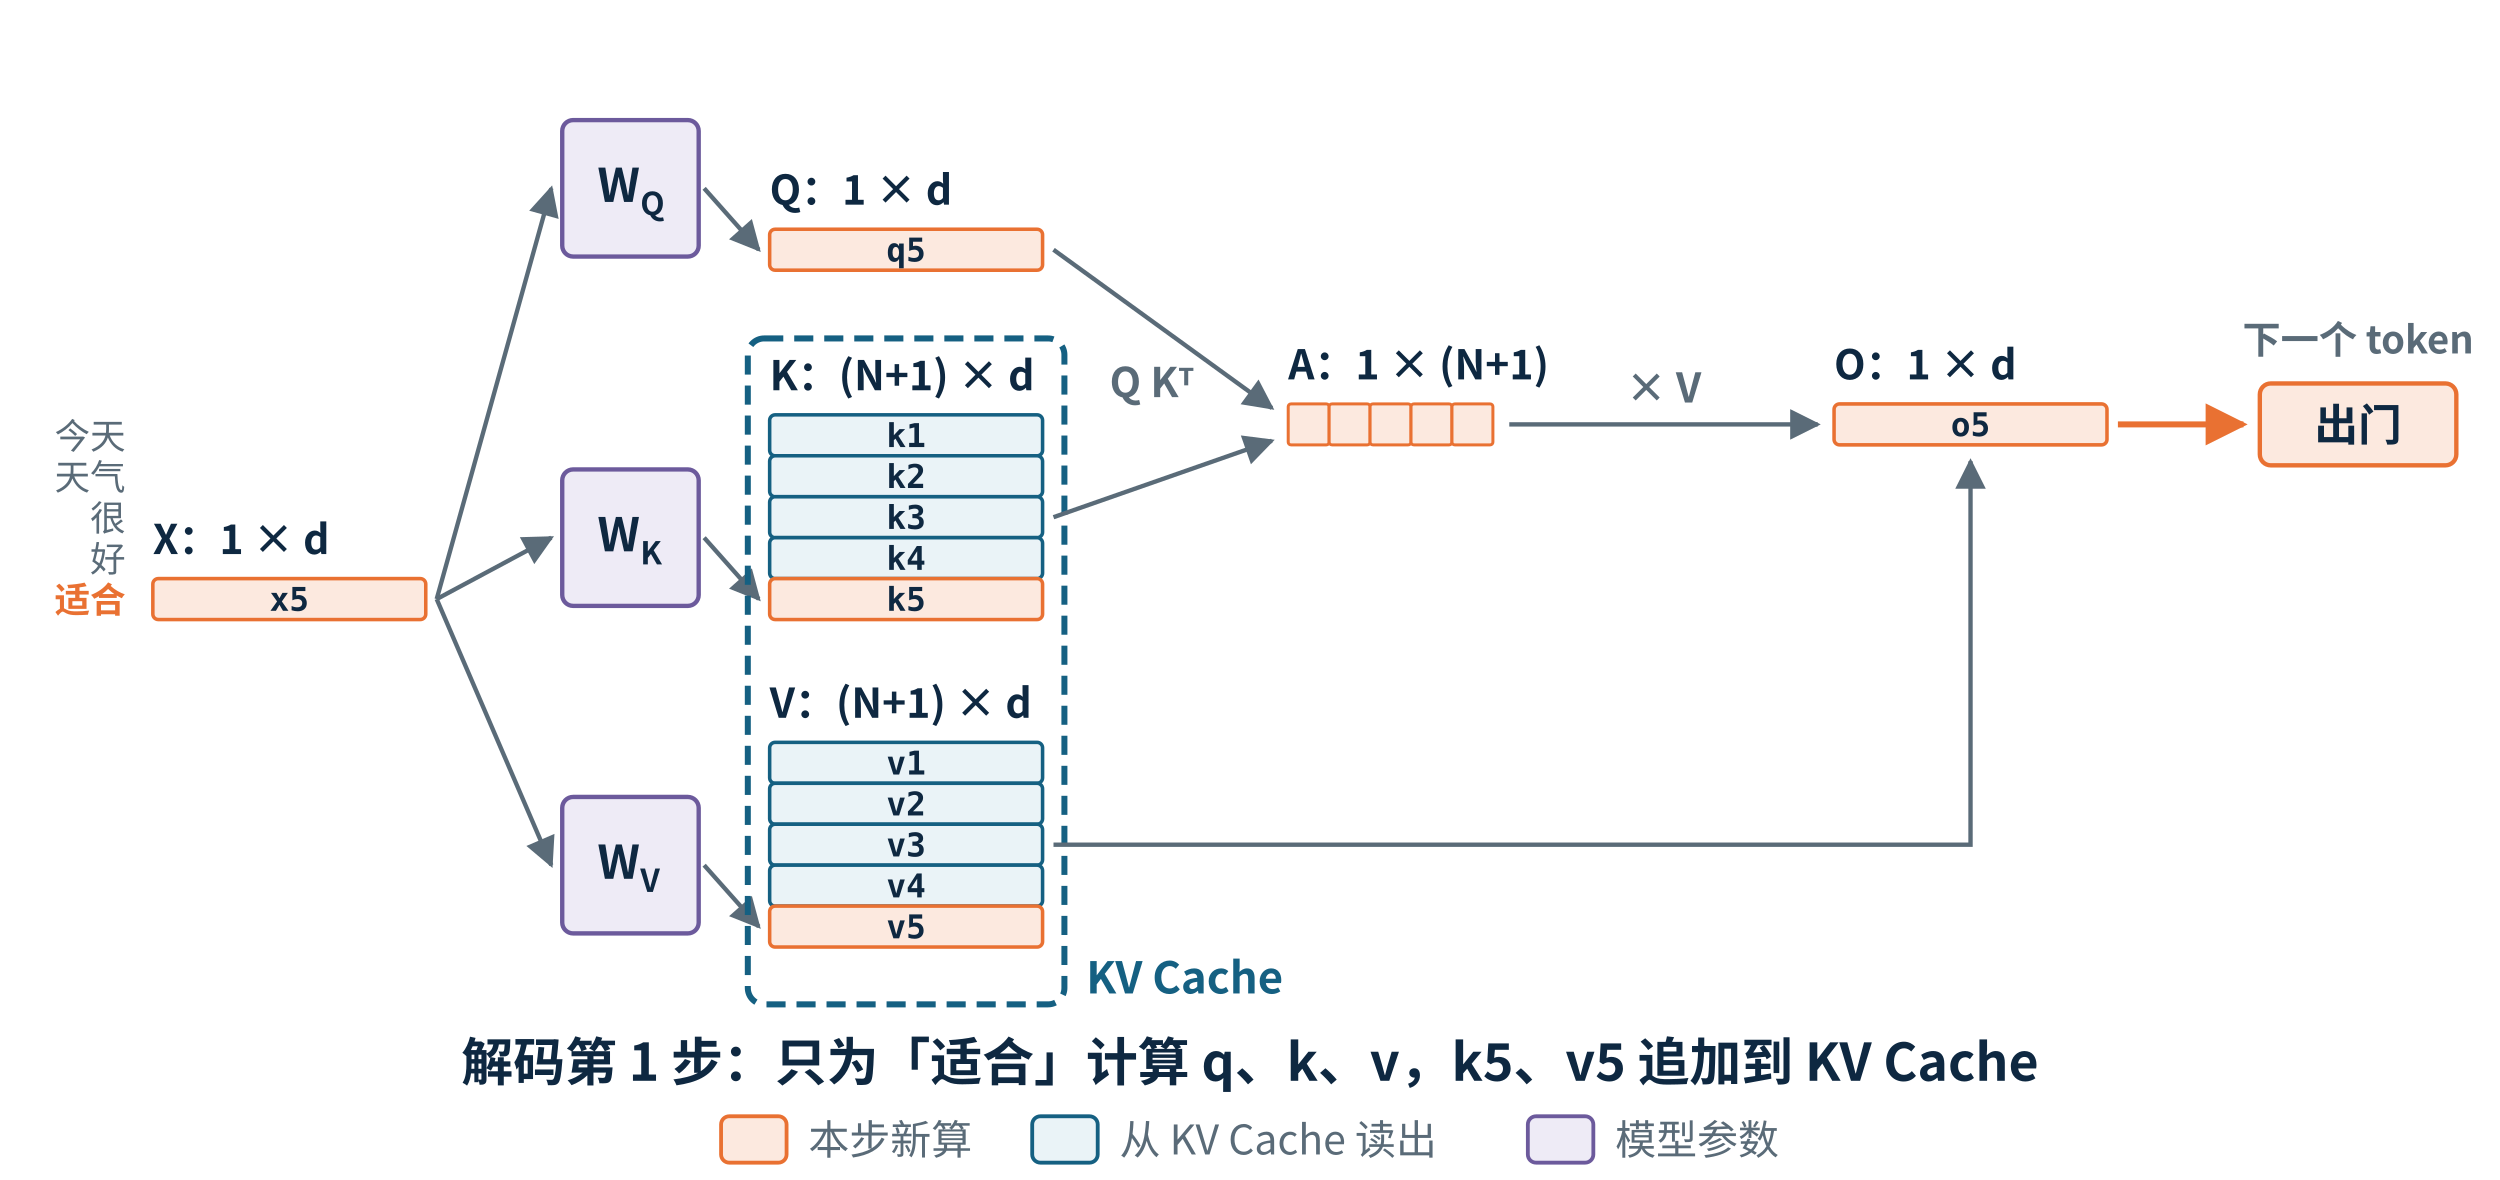
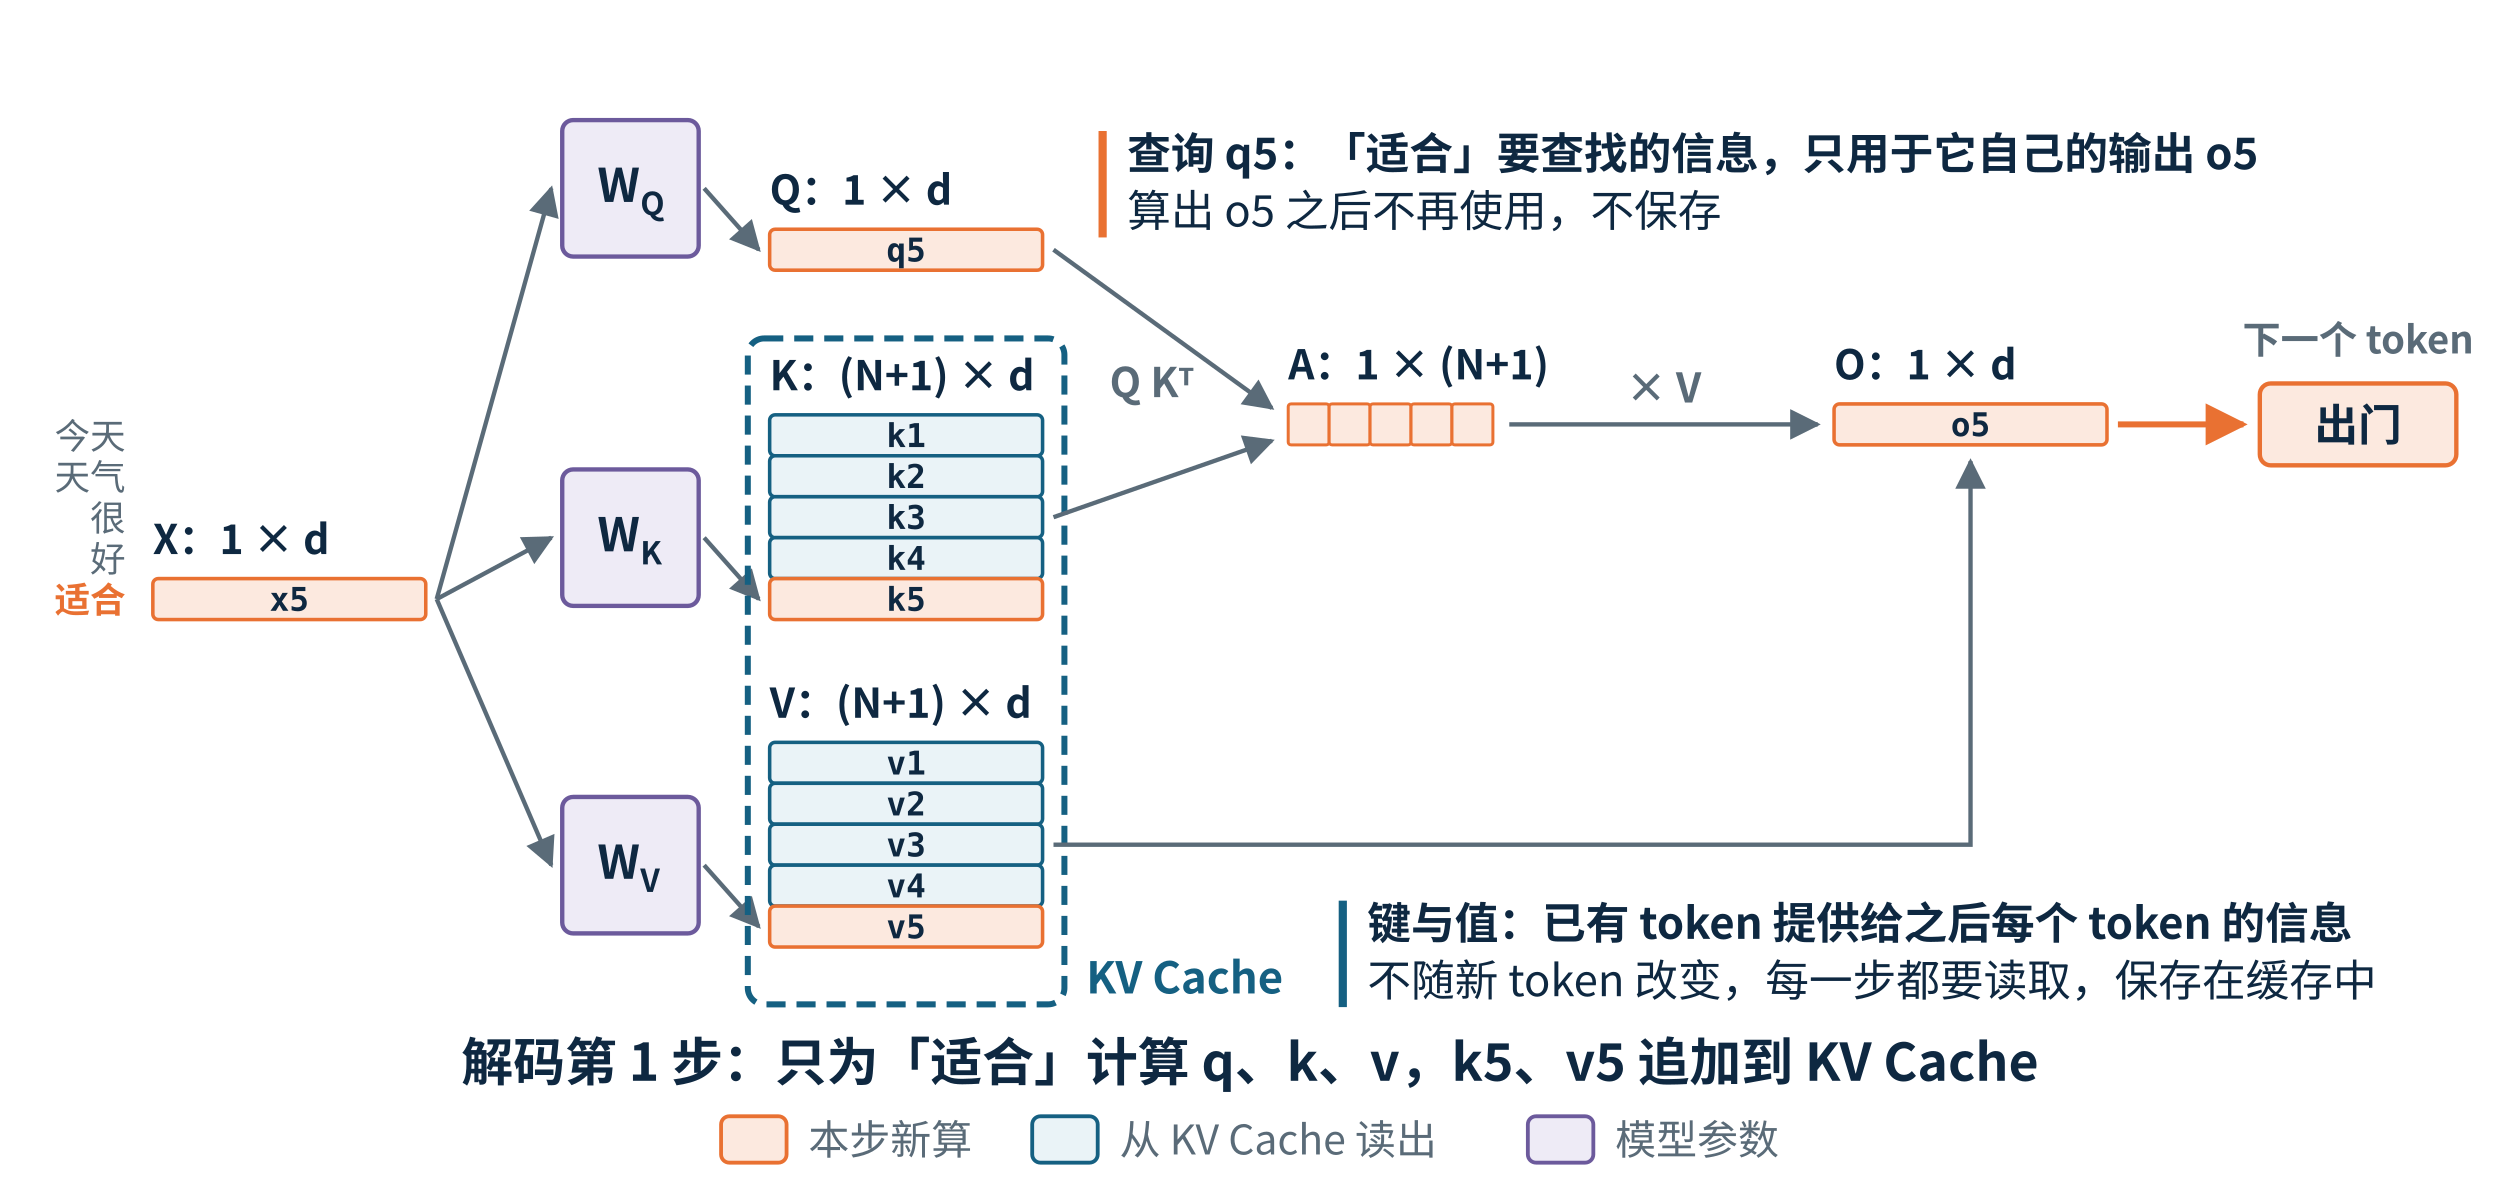
<svg xmlns="http://www.w3.org/2000/svg" viewBox="28 0 916 432" width="916" height="432">
  <defs>
    <marker id="ah-156082" viewBox="0 0 10 10" refX="9" refY="5" markerWidth="7" markerHeight="7" orient="auto-start-reverse">
      <path d="M0,0 L10,5 L0,10 z" fill="#156082" />
    </marker>
    <marker id="ah-e97132" viewBox="0 0 10 10" refX="9" refY="5" markerWidth="7" markerHeight="7" orient="auto-start-reverse">
      <path d="M0,0 L10,5 L0,10 z" fill="#e97132" />
    </marker>
    <marker id="ah-0e2841" viewBox="0 0 10 10" refX="9" refY="5" markerWidth="7" markerHeight="7" orient="auto-start-reverse">
      <path d="M0,0 L10,5 L0,10 z" fill="#0e2841" />
    </marker>
    <marker id="ah-2e7d4f" viewBox="0 0 10 10" refX="9" refY="5" markerWidth="7" markerHeight="7" orient="auto-start-reverse">
      <path d="M0,0 L10,5 L0,10 z" fill="#2e7d4f" />
    </marker>
    <marker id="ah-c0392b" viewBox="0 0 10 10" refX="9" refY="5" markerWidth="7" markerHeight="7" orient="auto-start-reverse">
      <path d="M0,0 L10,5 L0,10 z" fill="#c0392b" />
    </marker>
    <marker id="ah-5a6b78" viewBox="0 0 10 10" refX="9" refY="5" markerWidth="7" markerHeight="7" orient="auto-start-reverse">
      <path d="M0,0 L10,5 L0,10 z" fill="#5a6b78" />
    </marker>
    <marker id="ah-9fb5c3" viewBox="0 0 10 10" refX="9" refY="5" markerWidth="7" markerHeight="7" orient="auto-start-reverse">
      <path d="M0,0 L10,5 L0,10 z" fill="#9fb5c3" />
    </marker>
  </defs>
  <text x="84.0" y="203.0" font-family="PingFang SC, Noto Sans CJK SC, Source Han Sans SC, sans-serif" font-size="15" font-weight="bold" fill="#0e2841" text-anchor="start">X：1 × d</text>
  <text x="74.0" y="164.5" font-family="PingFang SC, Noto Sans CJK SC, Source Han Sans SC, sans-serif" font-size="13" font-weight="normal" fill="#5a6b78" text-anchor="end">今天</text>
  <text x="74.0" y="179.5" font-family="PingFang SC, Noto Sans CJK SC, Source Han Sans SC, sans-serif" font-size="13" font-weight="normal" fill="#5a6b78" text-anchor="end">天气</text>
  <text x="74.0" y="194.5" font-family="PingFang SC, Noto Sans CJK SC, Source Han Sans SC, sans-serif" font-size="13" font-weight="normal" fill="#5a6b78" text-anchor="end">很</text>
  <text x="74.0" y="209.5" font-family="PingFang SC, Noto Sans CJK SC, Source Han Sans SC, sans-serif" font-size="13" font-weight="normal" fill="#5a6b78" text-anchor="end">好</text>
  <text x="74.0" y="224.5" font-family="PingFang SC, Noto Sans CJK SC, Source Han Sans SC, sans-serif" font-size="13" font-weight="bold" fill="#e97132" text-anchor="end">适合</text>
  <rect x="84.0" y="212.0" width="100.0" height="15.0" rx="2" fill="#fce9df" stroke="#e97132" stroke-width="1.3" />
  <text x="134.0" y="223.8" font-family="SFMono-Regular, Menlo, DejaVu Sans Mono, Consolas, monospace" font-size="12" font-weight="bold" fill="#0e2841" text-anchor="middle">x5</text>
  <line x1="188.0" y1="219.5" x2="230.0" y2="69.0" stroke="#5a6b78" stroke-width="1.6" marker-end="url(#ah-5a6b78)" />
  <rect x="234.0" y="44.0" width="50.0" height="50.0" rx="4" fill="#eeebf6" stroke="#6c5a9c" stroke-width="1.6" />
  <text x="246.9" y="74.0" font-family="PingFang SC, Noto Sans CJK SC, Source Han Sans SC, sans-serif" font-size="17" font-weight="bold" fill="#0e2841" text-anchor="start">W</text>
  <text x="262.6" y="78.8" font-family="PingFang SC, Noto Sans CJK SC, Source Han Sans SC, sans-serif" font-size="11.56" font-weight="bold" fill="#0e2841" text-anchor="start">Q</text>
  <line x1="286.0" y1="69.0" x2="306.0" y2="91.5" stroke="#5a6b78" stroke-width="1.6" marker-end="url(#ah-5a6b78)" />
  <text x="310.0" y="75.0" font-family="PingFang SC, Noto Sans CJK SC, Source Han Sans SC, sans-serif" font-size="15" font-weight="bold" fill="#0e2841" text-anchor="start">Q：1 × d</text>
  <rect x="310.0" y="84.0" width="100.0" height="15.0" rx="2" fill="#fce9df" stroke="#e97132" stroke-width="1.3" />
  <text x="360.0" y="95.8" font-family="SFMono-Regular, Menlo, DejaVu Sans Mono, Consolas, monospace" font-size="12" font-weight="bold" fill="#0e2841" text-anchor="middle">q5</text>
  <line x1="188.0" y1="219.5" x2="230.0" y2="197.0" stroke="#5a6b78" stroke-width="1.6" marker-end="url(#ah-5a6b78)" />
  <rect x="234.0" y="172.0" width="50.0" height="50.0" rx="4" fill="#eeebf6" stroke="#6c5a9c" stroke-width="1.6" />
  <text x="246.9" y="202.0" font-family="PingFang SC, Noto Sans CJK SC, Source Han Sans SC, sans-serif" font-size="17" font-weight="bold" fill="#0e2841" text-anchor="start">W</text>
  <text x="262.6" y="206.8" font-family="PingFang SC, Noto Sans CJK SC, Source Han Sans SC, sans-serif" font-size="11.56" font-weight="bold" fill="#0e2841" text-anchor="start">K</text>
  <line x1="286.0" y1="197.0" x2="306.0" y2="219.5" stroke="#5a6b78" stroke-width="1.6" marker-end="url(#ah-5a6b78)" />
  <text x="310.0" y="143.0" font-family="PingFang SC, Noto Sans CJK SC, Source Han Sans SC, sans-serif" font-size="15" font-weight="bold" fill="#0e2841" text-anchor="start">K：(N+1) × d</text>
  <rect x="310.0" y="152.0" width="100.0" height="15.0" rx="2" fill="#eaf3f7" stroke="#156082" stroke-width="1.3" />
  <text x="360.0" y="163.8" font-family="SFMono-Regular, Menlo, DejaVu Sans Mono, Consolas, monospace" font-size="12" font-weight="bold" fill="#0e2841" text-anchor="middle">k1</text>
  <rect x="310.0" y="167.0" width="100.0" height="15.0" rx="2" fill="#eaf3f7" stroke="#156082" stroke-width="1.3" />
  <text x="360.0" y="178.8" font-family="SFMono-Regular, Menlo, DejaVu Sans Mono, Consolas, monospace" font-size="12" font-weight="bold" fill="#0e2841" text-anchor="middle">k2</text>
  <rect x="310.0" y="182.0" width="100.0" height="15.0" rx="2" fill="#eaf3f7" stroke="#156082" stroke-width="1.3" />
  <text x="360.0" y="193.8" font-family="SFMono-Regular, Menlo, DejaVu Sans Mono, Consolas, monospace" font-size="12" font-weight="bold" fill="#0e2841" text-anchor="middle">k3</text>
  <rect x="310.0" y="197.0" width="100.0" height="15.0" rx="2" fill="#eaf3f7" stroke="#156082" stroke-width="1.3" />
  <text x="360.0" y="208.8" font-family="SFMono-Regular, Menlo, DejaVu Sans Mono, Consolas, monospace" font-size="12" font-weight="bold" fill="#0e2841" text-anchor="middle">k4</text>
  <rect x="310.0" y="212.0" width="100.0" height="15.0" rx="2" fill="#fce9df" stroke="#e97132" stroke-width="1.3" />
  <text x="360.0" y="223.8" font-family="SFMono-Regular, Menlo, DejaVu Sans Mono, Consolas, monospace" font-size="12" font-weight="bold" fill="#0e2841" text-anchor="middle">k5</text>
  <line x1="188.0" y1="219.5" x2="230.0" y2="317.0" stroke="#5a6b78" stroke-width="1.6" marker-end="url(#ah-5a6b78)" />
  <rect x="234.0" y="292.0" width="50.0" height="50.0" rx="4" fill="#eeebf6" stroke="#6c5a9c" stroke-width="1.6" />
  <text x="246.9" y="322.0" font-family="PingFang SC, Noto Sans CJK SC, Source Han Sans SC, sans-serif" font-size="17" font-weight="bold" fill="#0e2841" text-anchor="start">W</text>
  <text x="262.6" y="326.8" font-family="PingFang SC, Noto Sans CJK SC, Source Han Sans SC, sans-serif" font-size="11.56" font-weight="bold" fill="#0e2841" text-anchor="start">V</text>
  <line x1="286.0" y1="317.0" x2="306.0" y2="339.5" stroke="#5a6b78" stroke-width="1.6" marker-end="url(#ah-5a6b78)" />
  <text x="310.0" y="263.0" font-family="PingFang SC, Noto Sans CJK SC, Source Han Sans SC, sans-serif" font-size="15" font-weight="bold" fill="#0e2841" text-anchor="start">V：(N+1) × d</text>
  <rect x="310.0" y="272.0" width="100.0" height="15.0" rx="2" fill="#eaf3f7" stroke="#156082" stroke-width="1.3" />
  <text x="360.0" y="283.8" font-family="SFMono-Regular, Menlo, DejaVu Sans Mono, Consolas, monospace" font-size="12" font-weight="bold" fill="#0e2841" text-anchor="middle">v1</text>
  <rect x="310.0" y="287.0" width="100.0" height="15.0" rx="2" fill="#eaf3f7" stroke="#156082" stroke-width="1.3" />
  <text x="360.0" y="298.8" font-family="SFMono-Regular, Menlo, DejaVu Sans Mono, Consolas, monospace" font-size="12" font-weight="bold" fill="#0e2841" text-anchor="middle">v2</text>
  <rect x="310.0" y="302.0" width="100.0" height="15.0" rx="2" fill="#eaf3f7" stroke="#156082" stroke-width="1.3" />
  <text x="360.0" y="313.8" font-family="SFMono-Regular, Menlo, DejaVu Sans Mono, Consolas, monospace" font-size="12" font-weight="bold" fill="#0e2841" text-anchor="middle">v3</text>
  <rect x="310.0" y="317.0" width="100.0" height="15.0" rx="2" fill="#eaf3f7" stroke="#156082" stroke-width="1.3" />
  <text x="360.0" y="328.8" font-family="SFMono-Regular, Menlo, DejaVu Sans Mono, Consolas, monospace" font-size="12" font-weight="bold" fill="#0e2841" text-anchor="middle">v4</text>
  <rect x="310.0" y="332.0" width="100.0" height="15.0" rx="2" fill="#fce9df" stroke="#e97132" stroke-width="1.3" />
  <text x="360.0" y="343.8" font-family="SFMono-Regular, Menlo, DejaVu Sans Mono, Consolas, monospace" font-size="12" font-weight="bold" fill="#0e2841" text-anchor="middle">v5</text>
  <rect x="302.0" y="124.0" width="116.0" height="244.0" rx="6" fill="none" stroke="#156082" stroke-width="2.2" stroke-dasharray="7 4" />
  <text x="426.0" y="364.0" font-family="PingFang SC, Noto Sans CJK SC, Source Han Sans SC, sans-serif" font-size="16" font-weight="bold" fill="#156082" text-anchor="start">KV Cache</text>
  <line x1="414.0" y1="91.5" x2="494.0" y2="149.5" stroke="#5a6b78" stroke-width="1.6" marker-end="url(#ah-5a6b78)" />
  <line x1="414.0" y1="189.5" x2="494.0" y2="161.5" stroke="#5a6b78" stroke-width="1.6" marker-end="url(#ah-5a6b78)" />
  <text x="450.0" y="145.5" font-family="PingFang SC, Noto Sans CJK SC, Source Han Sans SC, sans-serif" font-size="15" font-weight="bold" fill="#5a6b78" text-anchor="middle">Q Kᵀ</text>
  <text x="500.0" y="139.0" font-family="PingFang SC, Noto Sans CJK SC, Source Han Sans SC, sans-serif" font-size="15" font-weight="bold" fill="#0e2841" text-anchor="start">A：1 × (N+1)</text>
  <rect x="500.0" y="148.0" width="15.0" height="15.0" rx="1" fill="#fce9df" stroke="#e97132" stroke-width="1.1" />
  <rect x="515.0" y="148.0" width="15.0" height="15.0" rx="1" fill="#fce9df" stroke="#e97132" stroke-width="1.1" />
  <rect x="530.0" y="148.0" width="15.0" height="15.0" rx="1" fill="#fce9df" stroke="#e97132" stroke-width="1.1" />
  <rect x="545.0" y="148.0" width="15.0" height="15.0" rx="1" fill="#fce9df" stroke="#e97132" stroke-width="1.1" />
  <rect x="560.0" y="148.0" width="15.0" height="15.0" rx="1" fill="#fce9df" stroke="#e97132" stroke-width="1.1" />
  <line x1="581.0" y1="155.5" x2="694.0" y2="155.5" stroke="#5a6b78" stroke-width="1.6" marker-end="url(#ah-5a6b78)" />
  <text x="637.5" y="147.5" font-family="PingFang SC, Noto Sans CJK SC, Source Han Sans SC, sans-serif" font-size="15" font-weight="bold" fill="#5a6b78" text-anchor="middle">× V</text>
  <path d="M 414.0 309.5 L 750.0 309.5 L 750.0 169.0" fill="none" stroke="#5a6b78" stroke-width="1.6" marker-end="url(#ah-5a6b78)" />
  <text x="700.0" y="139.0" font-family="PingFang SC, Noto Sans CJK SC, Source Han Sans SC, sans-serif" font-size="15" font-weight="bold" fill="#0e2841" text-anchor="start">O：1 × d</text>
  <rect x="700.0" y="148.0" width="100.0" height="15.0" rx="2" fill="#fce9df" stroke="#e97132" stroke-width="1.3" />
  <text x="750.0" y="159.8" font-family="SFMono-Regular, Menlo, DejaVu Sans Mono, Consolas, monospace" font-size="12" font-weight="bold" fill="#0e2841" text-anchor="middle">o5</text>
  <line x1="804.0" y1="155.5" x2="850.0" y2="155.5" stroke="#e97132" stroke-width="2.2" marker-end="url(#ah-e97132)" />
  <rect x="856.0" y="140.5" width="72.0" height="30.0" rx="4" fill="#fce9df" stroke="#e97132" stroke-width="1.6" />
  <text x="892.0" y="161.5" font-family="PingFang SC, Noto Sans CJK SC, Source Han Sans SC, sans-serif" font-size="16" font-weight="bold" fill="#0e2841" text-anchor="middle">出门</text>
  <text x="892.0" y="129.5" font-family="PingFang SC, Noto Sans CJK SC, Source Han Sans SC, sans-serif" font-size="14" font-weight="bold" fill="#5a6b78" text-anchor="middle">下一个 token</text>
  <text x="486.0" y="396.0" font-family="PingFang SC, Noto Sans CJK SC, Source Han Sans SC, sans-serif" font-size="19" font-weight="bold" fill="#0e2841" text-anchor="middle">解码第 1 步：只为「适合」计算 q、k、v，k5、v5 追加到 KV Cache</text>
  <rect x="292.2" y="409.0" width="24.0" height="17.0" rx="3" fill="#fce9df" stroke="#e97132" stroke-width="1.4" />
  <text x="324.2" y="423.0" font-family="PingFang SC, Noto Sans CJK SC, Source Han Sans SC, sans-serif" font-size="15" font-weight="normal" fill="#5a6b78" text-anchor="start">本步新算</text>
  <rect x="406.2" y="409.0" width="24.0" height="17.0" rx="3" fill="#eaf3f7" stroke="#156082" stroke-width="1.4" />
  <text x="438.2" y="423.0" font-family="PingFang SC, Noto Sans CJK SC, Source Han Sans SC, sans-serif" font-size="15" font-weight="normal" fill="#5a6b78" text-anchor="start">从 KV Cache 读出</text>
  <rect x="587.8" y="409.0" width="24.0" height="17.0" rx="3" fill="#eeebf6" stroke="#6c5a9c" stroke-width="1.4" />
  <text x="619.8" y="423.0" font-family="PingFang SC, Noto Sans CJK SC, Source Han Sans SC, sans-serif" font-size="15" font-weight="normal" fill="#5a6b78" text-anchor="start">模型参数</text>
+   <line x1="432.0" y1="48.0" x2="432.0" y2="87.0" stroke="#e97132" stroke-width="3" />
+   <text x="441.0" y="62.0" font-family="PingFang SC, Noto Sans CJK SC, Source Han Sans SC, sans-serif" font-size="16" font-weight="bold" fill="#0e2841" text-anchor="start">查询 q5：「适合」要查找的信息，只用于它自己的输出 o5</text>
+   <text x="441.0" y="83.0" font-family="PingFang SC, Noto Sans CJK SC, Source Han Sans SC, sans-serif" font-size="16" font-weight="normal" fill="#0e2841" text-anchor="start">算出 o5 之后不再使用，不保存</text>
+   <line x1="520.0" y1="330.0" x2="520.0" y2="369.0" stroke="#156082" stroke-width="3" />
+   <text x="529.0" y="344.0" font-family="PingFang SC, Noto Sans CJK SC, Source Han Sans SC, sans-serif" font-size="16" font-weight="bold" fill="#0e2841" text-anchor="start">键与值：已有 token 提供给之后每个 token 的信息</text>
+   <text x="529.0" y="365.0" font-family="PingFang SC, Noto Sans CJK SC, Source Han Sans SC, sans-serif" font-size="16" font-weight="normal" fill="#0e2841" text-anchor="start">不随新 token 改变，每一步都要读取，保存在缓存中</text>
</svg>
